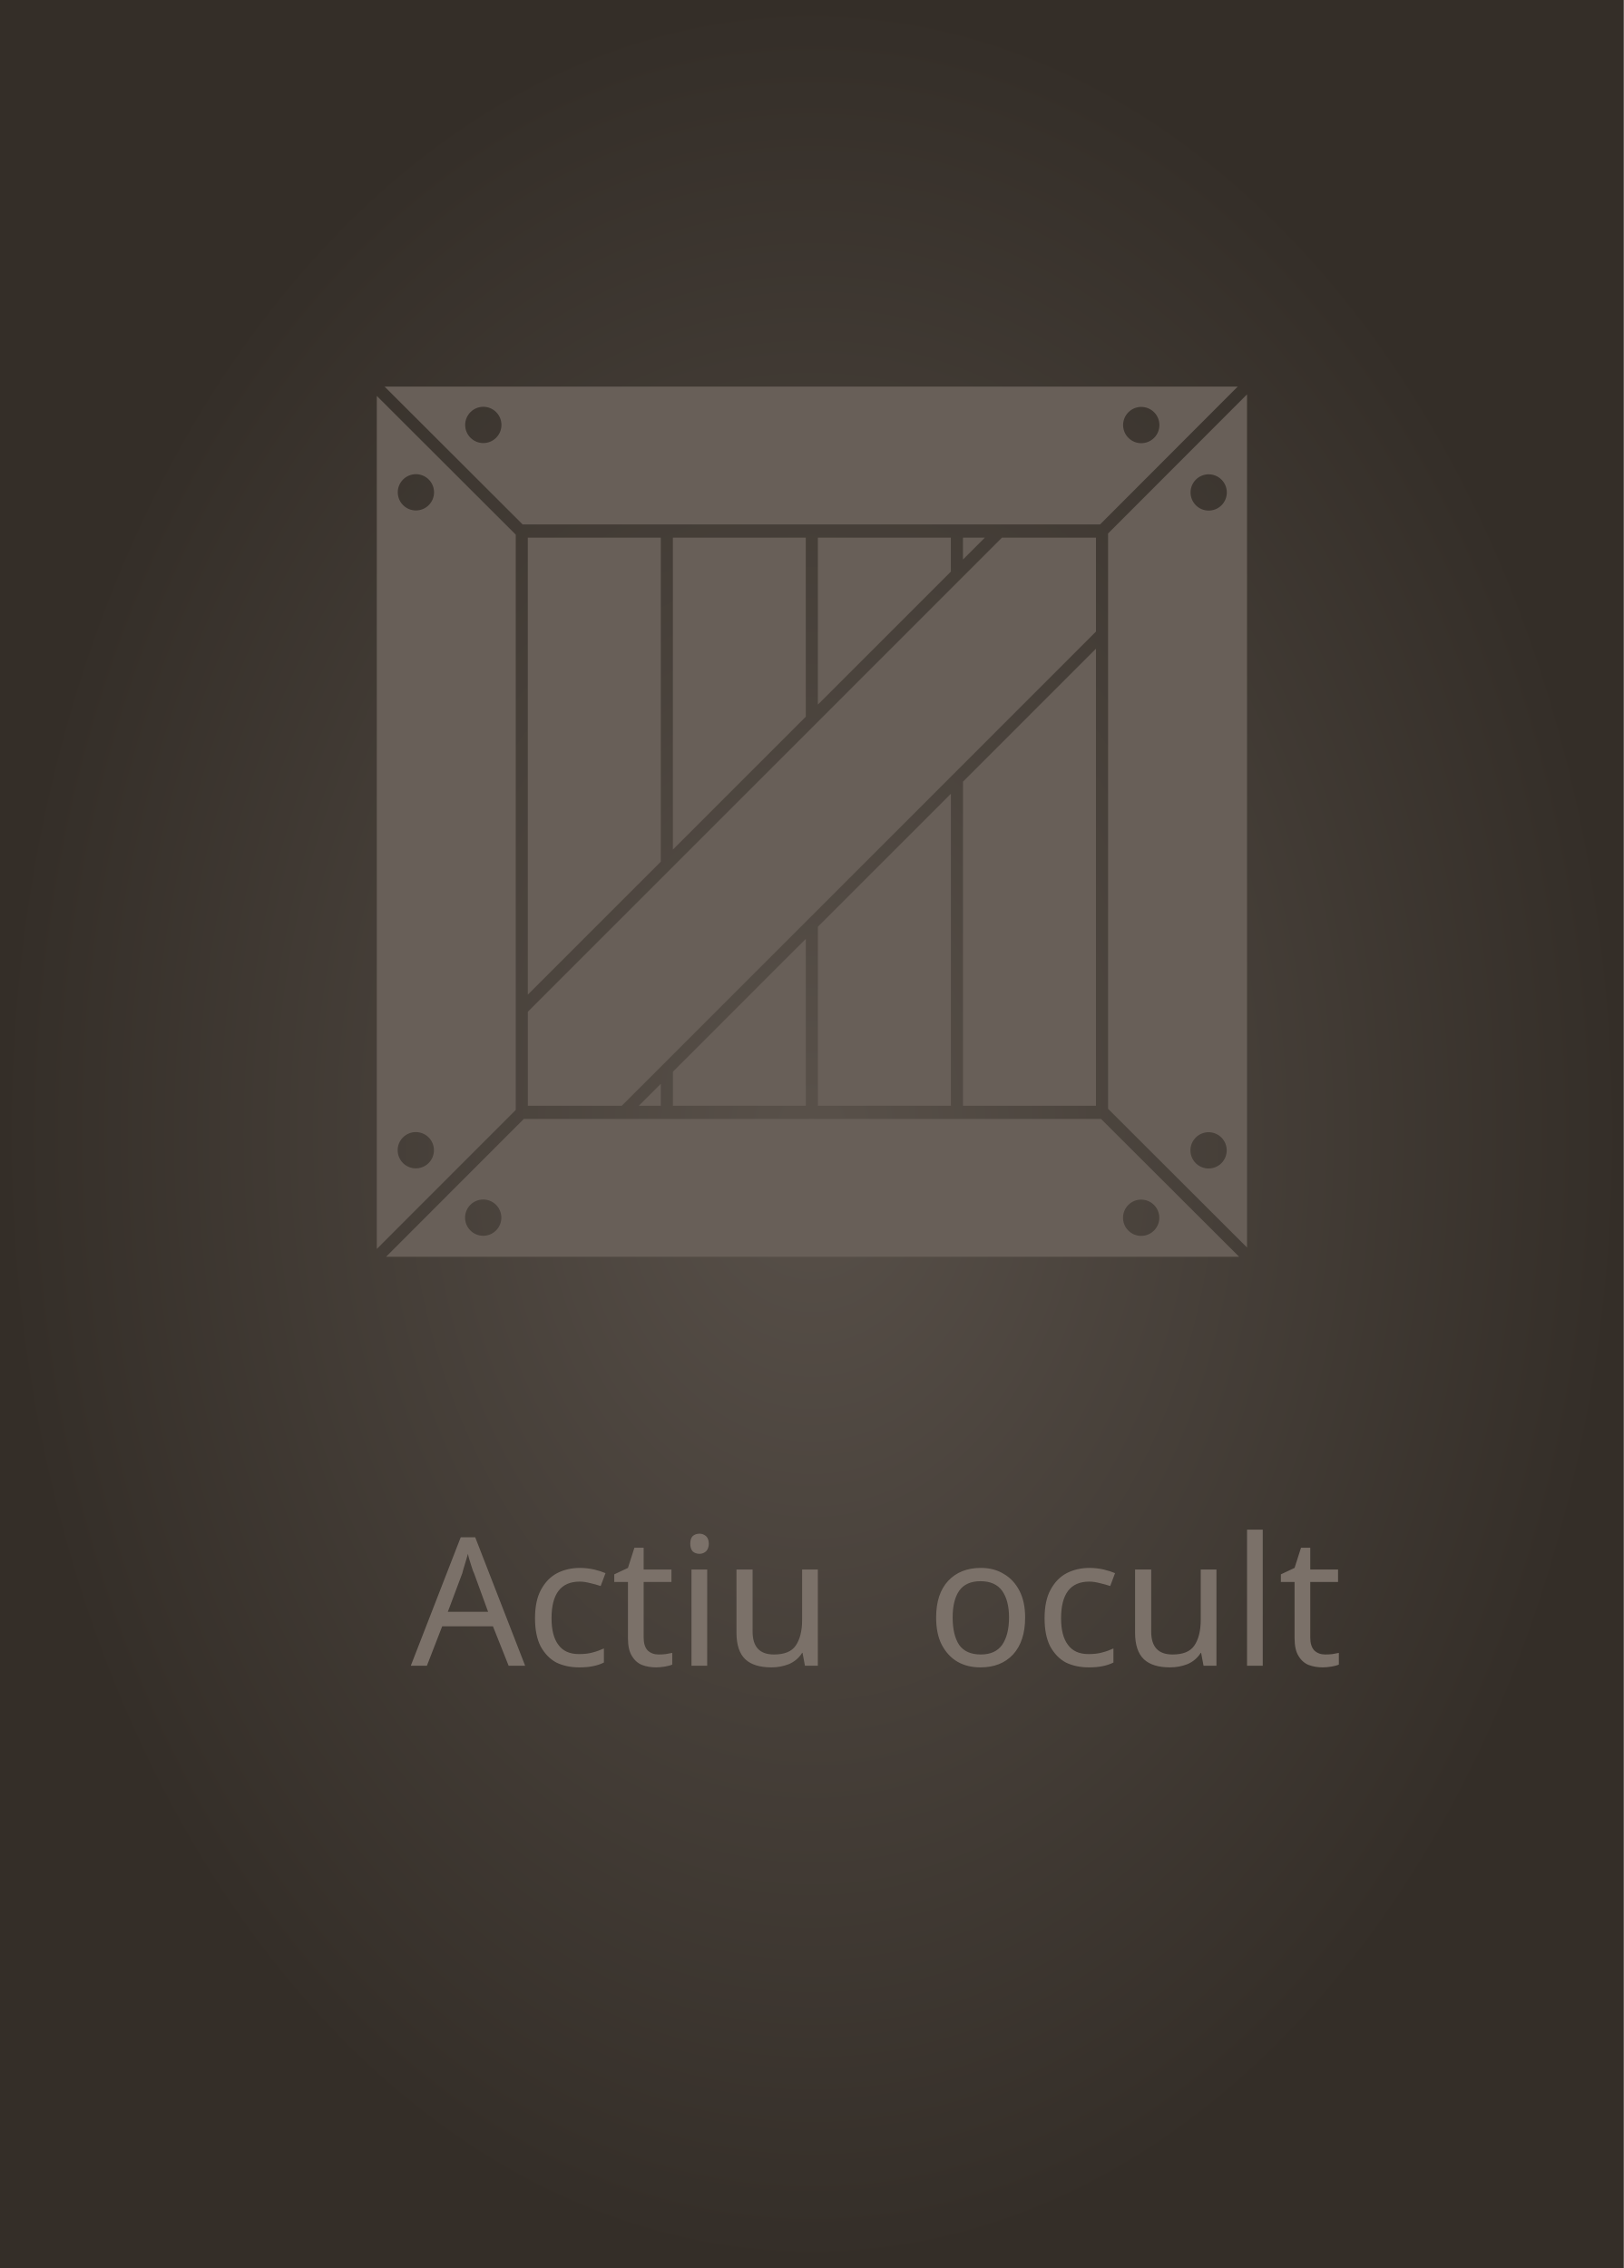
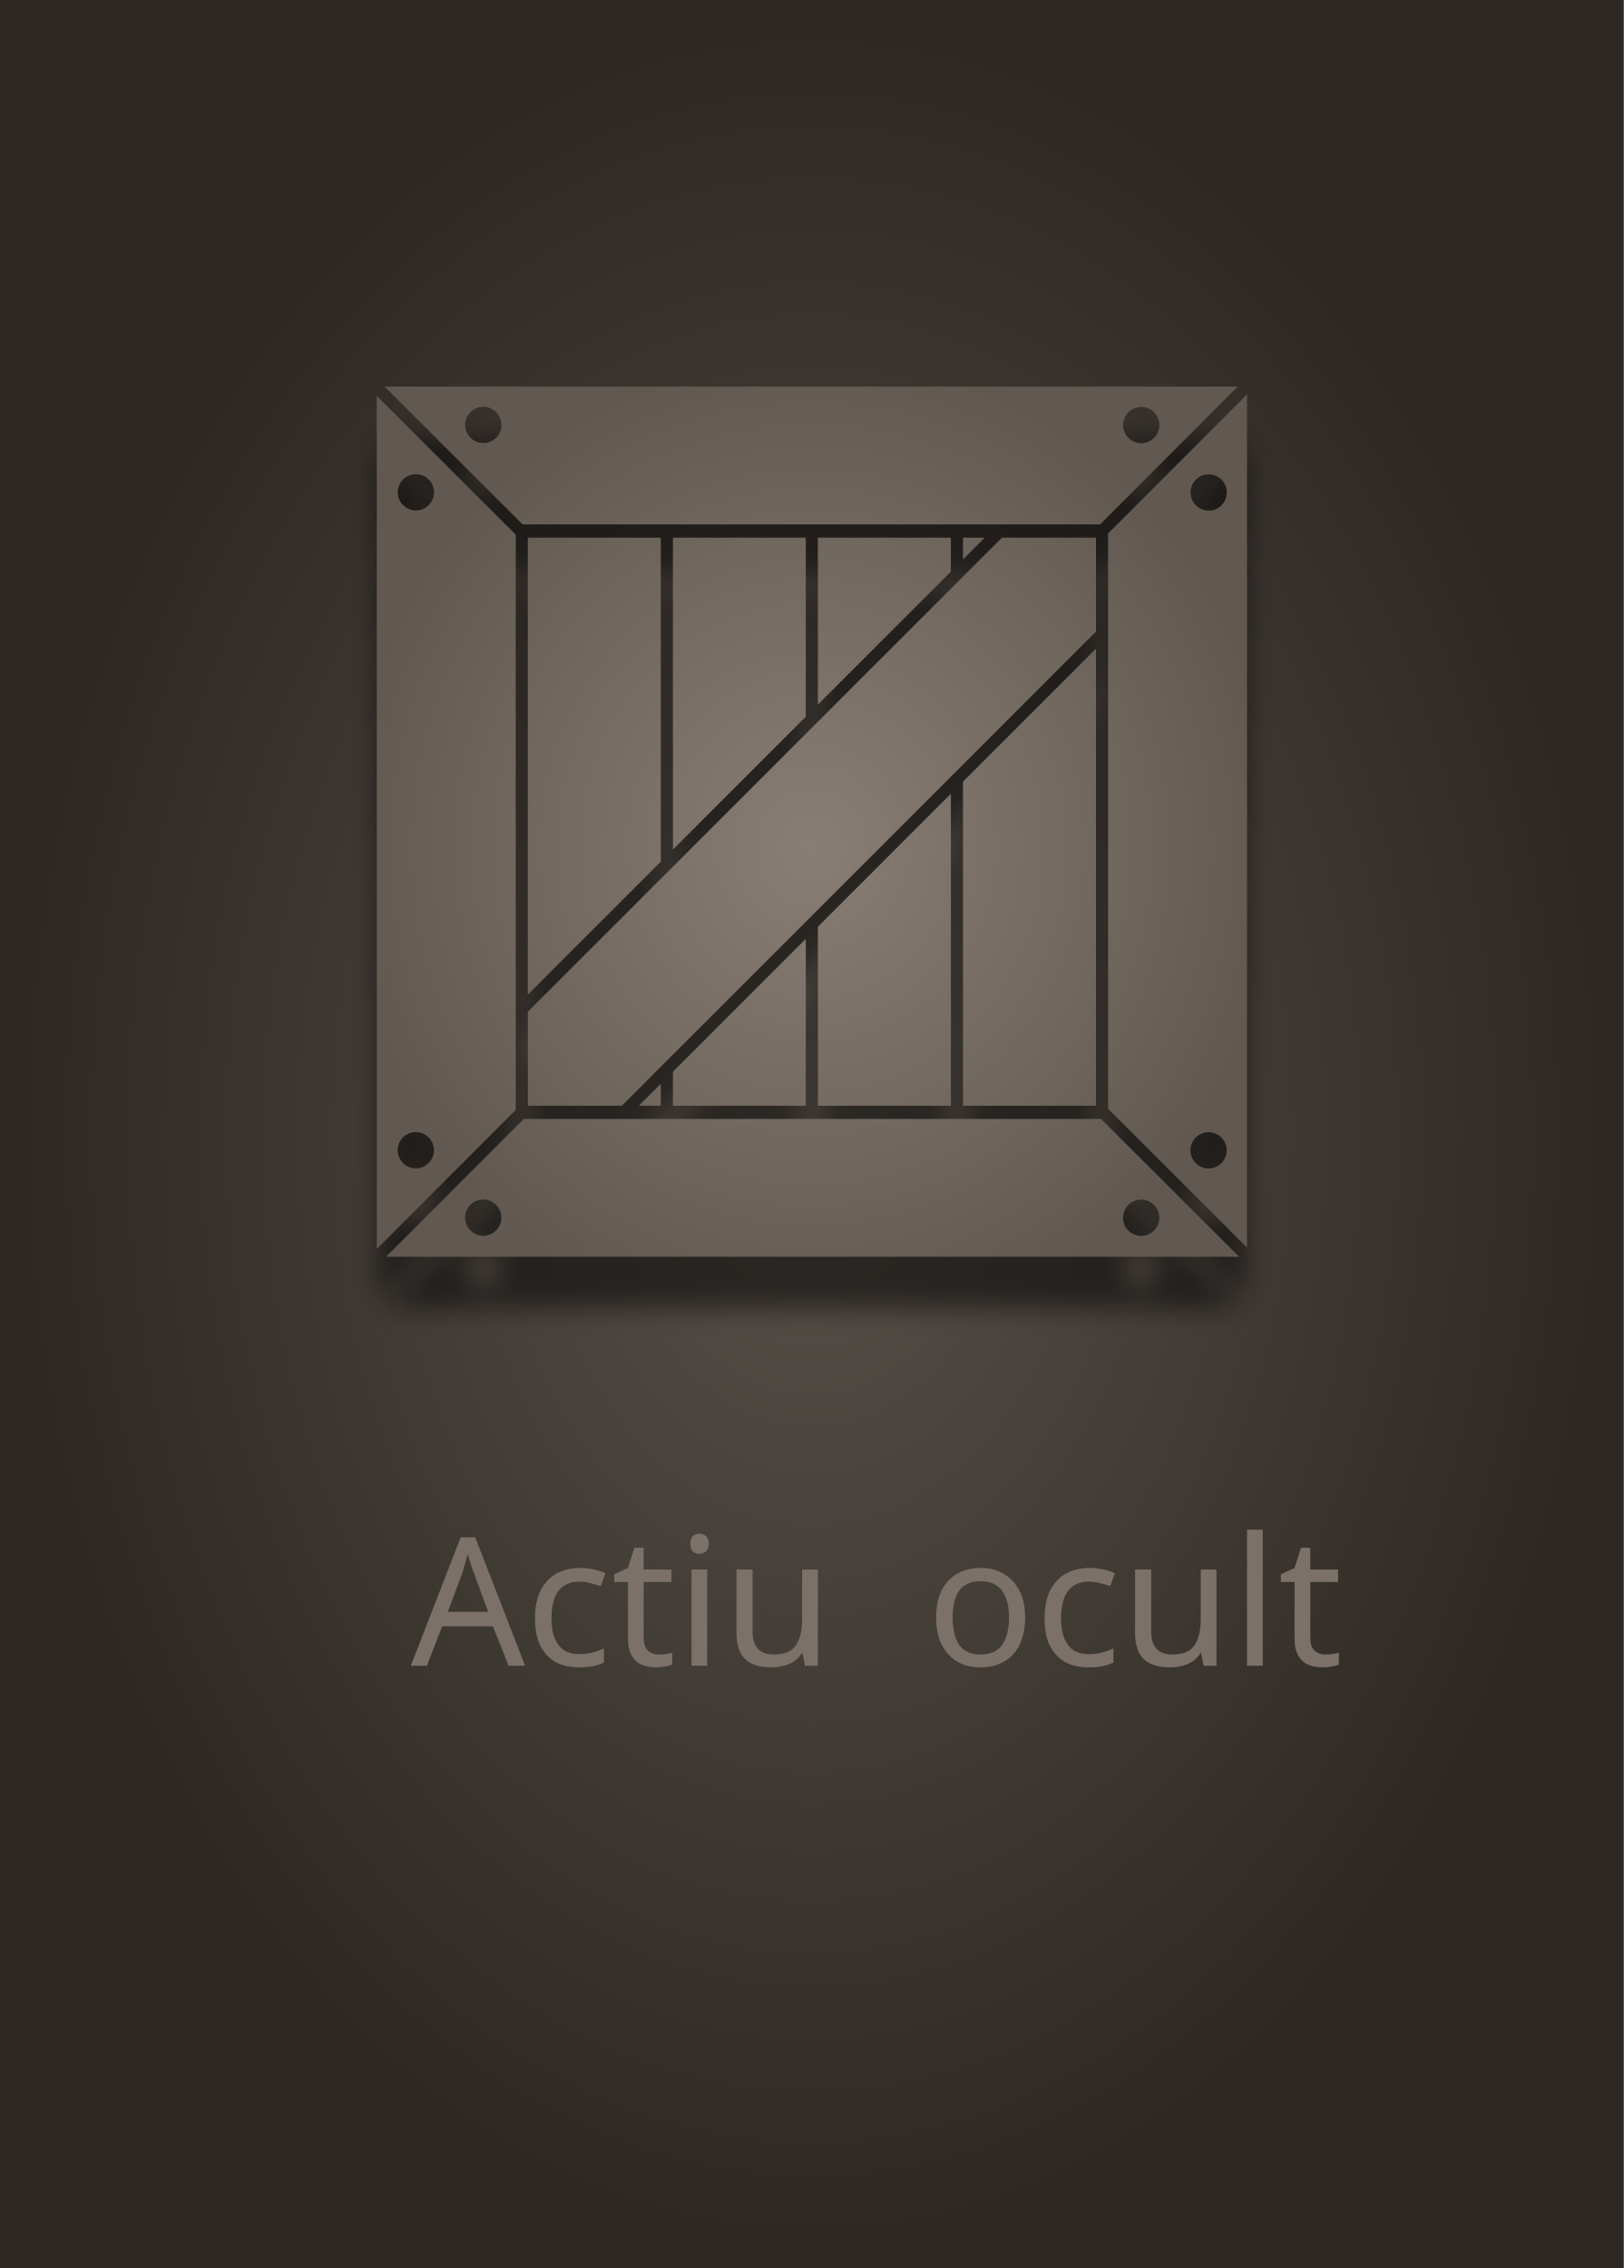
<svg xmlns="http://www.w3.org/2000/svg" xmlns:xlink="http://www.w3.org/1999/xlink" width="63mm" height="88mm" viewBox="0 0 63 88" version="1.1" id="svg3">
  <defs id="defs3">
+     <linearGradient id="linearGradient3">
+       <stop style="stop-color:#897e75;stop-opacity:1;" offset="0" id="stop5" />
+       <stop style="stop-color:#615951;stop-opacity:1;" offset="1" id="stop6" />
+     </linearGradient>
    <linearGradient id="linearGradient2">
      <stop style="stop-color:#59514a;stop-opacity:1;" offset="0" id="stop3" />
-       <stop style="stop-color:#342e28;stop-opacity:1;" offset="1" id="stop4" />
+       <stop style="stop-color:#2c2723;stop-opacity:1;" offset="1" id="stop4" />
    </linearGradient>
    <radialGradient xlink:href="#linearGradient2" id="radialGradient4" cx="31.5" cy="44" fx="31.5" fy="44" r="31.5" gradientTransform="matrix(1,0,0,1.396825,0,-17.46029)" gradientUnits="userSpaceOnUse" />
+     <filter style="color-interpolation-filters:sRGB;" id="filter2" x="-0.036" y="-0.036" width="1.071" height="1.13">
+       <feFlood result="flood" in="SourceGraphic" flood-opacity="0.498" flood-color="rgb(0,0,0)" id="feFlood1" />
+       <feGaussianBlur result="blur" in="SourceGraphic" stdDeviation="0.5" id="feGaussianBlur1" />
+       <feOffset result="offset" in="blur" dx="0" dy="2" id="feOffset1" />
+       <feComposite result="comp1" operator="in" in="flood" in2="offset" id="feComposite1" />
+       <feComposite result="comp2" operator="over" in="SourceGraphic" in2="comp1" id="feComposite2" />
+     </filter>
+     <radialGradient xlink:href="#linearGradient3" id="radialGradient6" cx="31.5" cy="32.881" fx="31.5" fy="32.881" r="18.081" gradientTransform="matrix(1,0,0,1.055306,0,-1.818541)" gradientUnits="userSpaceOnUse" />
  </defs>
  <path id="rect1" style="fill:url(#radialGradient4);fill-opacity:1;stroke-width:0.529" d="M 0,-6.6639056e-5 V 88 H 63 V -6.6639056e-5 Z" />
  <text xml:space="preserve" style="font-style:normal;font-variant:normal;font-weight:normal;font-stretch:normal;font-size:6.956px;font-family:Grenze;-inkscape-font-specification:'Grenze, @wght=800';font-variant-ligatures:normal;font-variant-caps:normal;font-variant-numeric:normal;font-variant-east-asian:normal;font-variation-settings:'wght' 800;writing-mode:lr-tb;direction:ltr;fill:#7b7169;fill-opacity:1;stroke-width:0.773" x="15.936" y="64.633" id="text1">
    <tspan id="tspan1" style="font-style:normal;font-variant:normal;font-weight:normal;font-stretch:normal;font-size:6.956px;font-family:Grenze;-inkscape-font-specification:'Grenze, @wght=800';font-variant-ligatures:normal;font-variant-caps:normal;font-variant-numeric:normal;font-variant-east-asian:normal;font-variation-settings:'wght' 800;fill:#7b7169;fill-opacity:1;stroke-width:0.773" x="15.936" y="64.633">Actiu  ocult</tspan>
  </text>
-   <path d="m 25.638,42.903 h -0.851 l 0.851,-0.851 z M 42.681,20.348 H 20.277 l -5.356,-5.348 h 33.1 z m 1.1,-3.358 c 0.275,0.275 0.72,0.275 0.995,0 0.275,-0.275 0.275,-0.72 0,-0.995 -0.275,-0.275 -0.72,-0.275 -0.995,0 -0.275,0.274 -0.275,0.72 0,0.995 z M 19.249,15.99 c -0.275,-0.275 -0.72,-0.275 -0.995,0 -0.275,0.275 -0.275,0.72 0,0.995 0.275,0.275 0.72,0.275 0.995,0 0.275,-0.274 0.275,-0.72 0,-0.995 z m 6.858,4.873 v 12.101 l 5.156,-5.156 v -6.945 z m 11.254,0.847 0.847,-0.847 h -0.847 z m -5.629,-0.847 v 6.476 l 5.16,-5.16 v -1.316 z m -11.254,0 v 17.73 l 5.16,-5.16 V 20.863 Z M 16.123,46.955 14.619,48.461 V 15.361 l 5.391,5.383 v 22.323 z m -0.484,-27.355 c 0.275,0.275 0.72,0.275 0.995,0 0.275,-0.275 0.275,-0.72 0,-0.995 -0.275,-0.275 -0.72,-0.275 -0.995,0 -0.275,0.275 -0.275,0.72 0,0.995 z m -0.004,25.527 c 0.274,0.275 0.72,0.275 0.995,0 0.275,-0.274 0.275,-0.72 0,-0.995 -0.275,-0.275 -0.72,-0.275 -0.995,0 -0.275,0.275 -0.275,0.72 0,0.995 z M 42.522,42.903 V 25.169 l -5.16,5.16 v 12.574 z m 0,-22.04 H 38.872 l -1.579,1.579 -5.628,5.629 -11.186,11.185 V 42.903 h 3.646 l 12.837,-12.837 5.56,-5.561 z m 5.86,-5.561 V 48.405 L 42.991,43.022 V 20.7 l 2.276,-2.279 z m -1.985,4.303 c 0.275,0.275 0.721,0.275 0.995,0 0.275,-0.275 0.275,-0.72 0,-0.995 -0.275,-0.275 -0.721,-0.275 -0.995,0 -0.274,0.274 -0.274,0.72 0,0.995 z m 0.991,24.532 c -0.275,-0.275 -0.72,-0.275 -0.995,0 -0.275,0.275 -0.275,0.72 0,0.995 0.275,0.275 0.72,0.275 0.995,0 0.275,-0.275 0.275,-0.72 0,-0.995 z M 36.893,42.903 V 30.798 l -5.16,5.161 v 6.944 z m 11.183,5.86 H 14.979 l 5.344,-5.348 h 22.395 z M 19.245,46.748 c -0.275,-0.275 -0.72,-0.275 -0.995,0 -0.275,0.275 -0.275,0.72 0,0.995 0.275,0.275 0.72,0.275 0.995,0 0.275,-0.275 0.275,-0.72 0,-0.995 z m 25.527,0.999 c 0.275,-0.274 0.275,-0.72 0,-0.995 -0.275,-0.275 -0.72,-0.275 -0.995,0 -0.275,0.275 -0.275,0.721 0,0.995 0.274,0.275 0.72,0.275 0.995,0 z M 31.264,42.903 v -6.475 l -5.156,5.155 v 1.32 z" id="path1" style="stroke-width:0.031;fill:#685f58;fill-opacity:1" />
+   <path d="m 25.638,42.903 h -0.851 l 0.851,-0.851 z M 42.681,20.348 H 20.277 l -5.356,-5.348 h 33.1 z m 1.1,-3.358 c 0.275,0.275 0.72,0.275 0.995,0 0.275,-0.275 0.275,-0.72 0,-0.995 -0.275,-0.275 -0.72,-0.275 -0.995,0 -0.275,0.274 -0.275,0.72 0,0.995 z M 19.249,15.99 c -0.275,-0.275 -0.72,-0.275 -0.995,0 -0.275,0.275 -0.275,0.72 0,0.995 0.275,0.275 0.72,0.275 0.995,0 0.275,-0.274 0.275,-0.72 0,-0.995 z m 6.858,4.873 v 12.101 l 5.156,-5.156 v -6.945 z m 11.254,0.847 0.847,-0.847 h -0.847 z m -5.629,-0.847 v 6.476 l 5.16,-5.16 v -1.316 z m -11.254,0 v 17.73 l 5.16,-5.16 V 20.863 Z M 16.123,46.955 14.619,48.461 V 15.361 l 5.391,5.383 v 22.323 z m -0.484,-27.355 c 0.275,0.275 0.72,0.275 0.995,0 0.275,-0.275 0.275,-0.72 0,-0.995 -0.275,-0.275 -0.72,-0.275 -0.995,0 -0.275,0.275 -0.275,0.72 0,0.995 z m -0.004,25.527 c 0.274,0.275 0.72,0.275 0.995,0 0.275,-0.274 0.275,-0.72 0,-0.995 -0.275,-0.275 -0.72,-0.275 -0.995,0 -0.275,0.275 -0.275,0.72 0,0.995 z M 42.522,42.903 V 25.169 l -5.16,5.16 v 12.574 z m 0,-22.04 H 38.872 l -1.579,1.579 -5.628,5.629 -11.186,11.185 V 42.903 h 3.646 l 12.837,-12.837 5.56,-5.561 z m 5.86,-5.561 V 48.405 L 42.991,43.022 V 20.7 l 2.276,-2.279 z m -1.985,4.303 c 0.275,0.275 0.721,0.275 0.995,0 0.275,-0.275 0.275,-0.72 0,-0.995 -0.275,-0.275 -0.721,-0.275 -0.995,0 -0.274,0.274 -0.274,0.72 0,0.995 z m 0.991,24.532 c -0.275,-0.275 -0.72,-0.275 -0.995,0 -0.275,0.275 -0.275,0.72 0,0.995 0.275,0.275 0.72,0.275 0.995,0 0.275,-0.275 0.275,-0.72 0,-0.995 z M 36.893,42.903 V 30.798 l -5.16,5.161 v 6.944 z m 11.183,5.86 H 14.979 l 5.344,-5.348 h 22.395 z M 19.245,46.748 c -0.275,-0.275 -0.72,-0.275 -0.995,0 -0.275,0.275 -0.275,0.72 0,0.995 0.275,0.275 0.72,0.275 0.995,0 0.275,-0.275 0.275,-0.72 0,-0.995 z m 25.527,0.999 c 0.275,-0.274 0.275,-0.72 0,-0.995 -0.275,-0.275 -0.72,-0.275 -0.995,0 -0.275,0.275 -0.275,0.721 0,0.995 0.274,0.275 0.72,0.275 0.995,0 z M 31.264,42.903 v -6.475 l -5.156,5.155 v 1.32 z" id="path1" style="stroke-width:0.031;fill:url(#radialGradient6);fill-opacity:1;filter:url(#filter2)" />
</svg>
